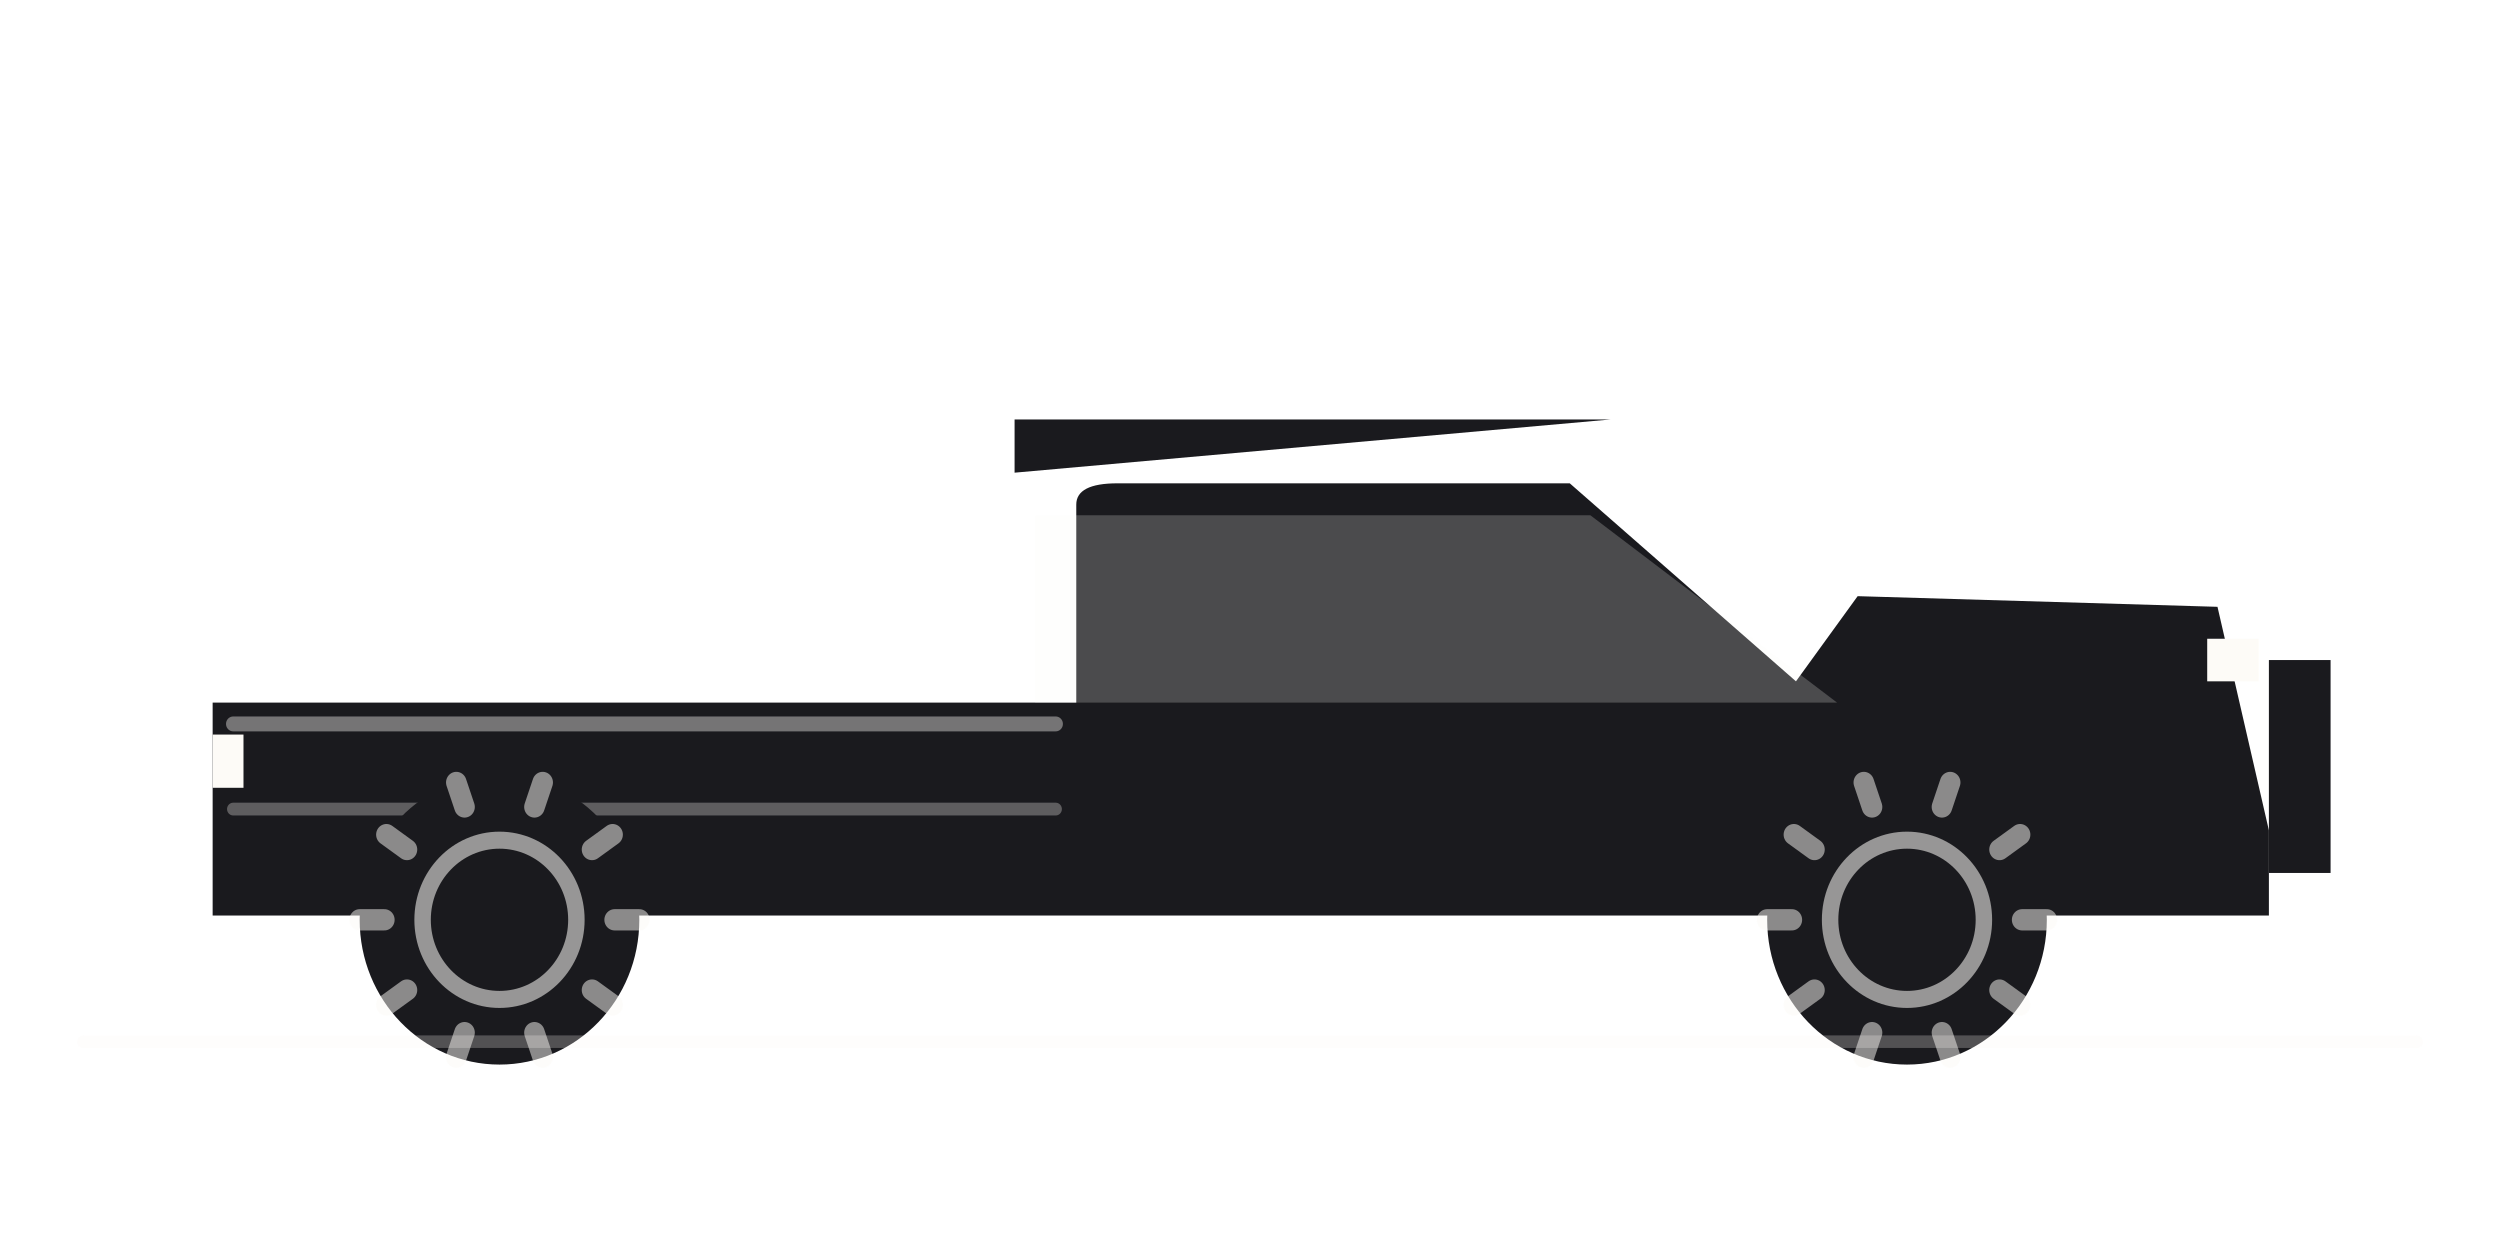
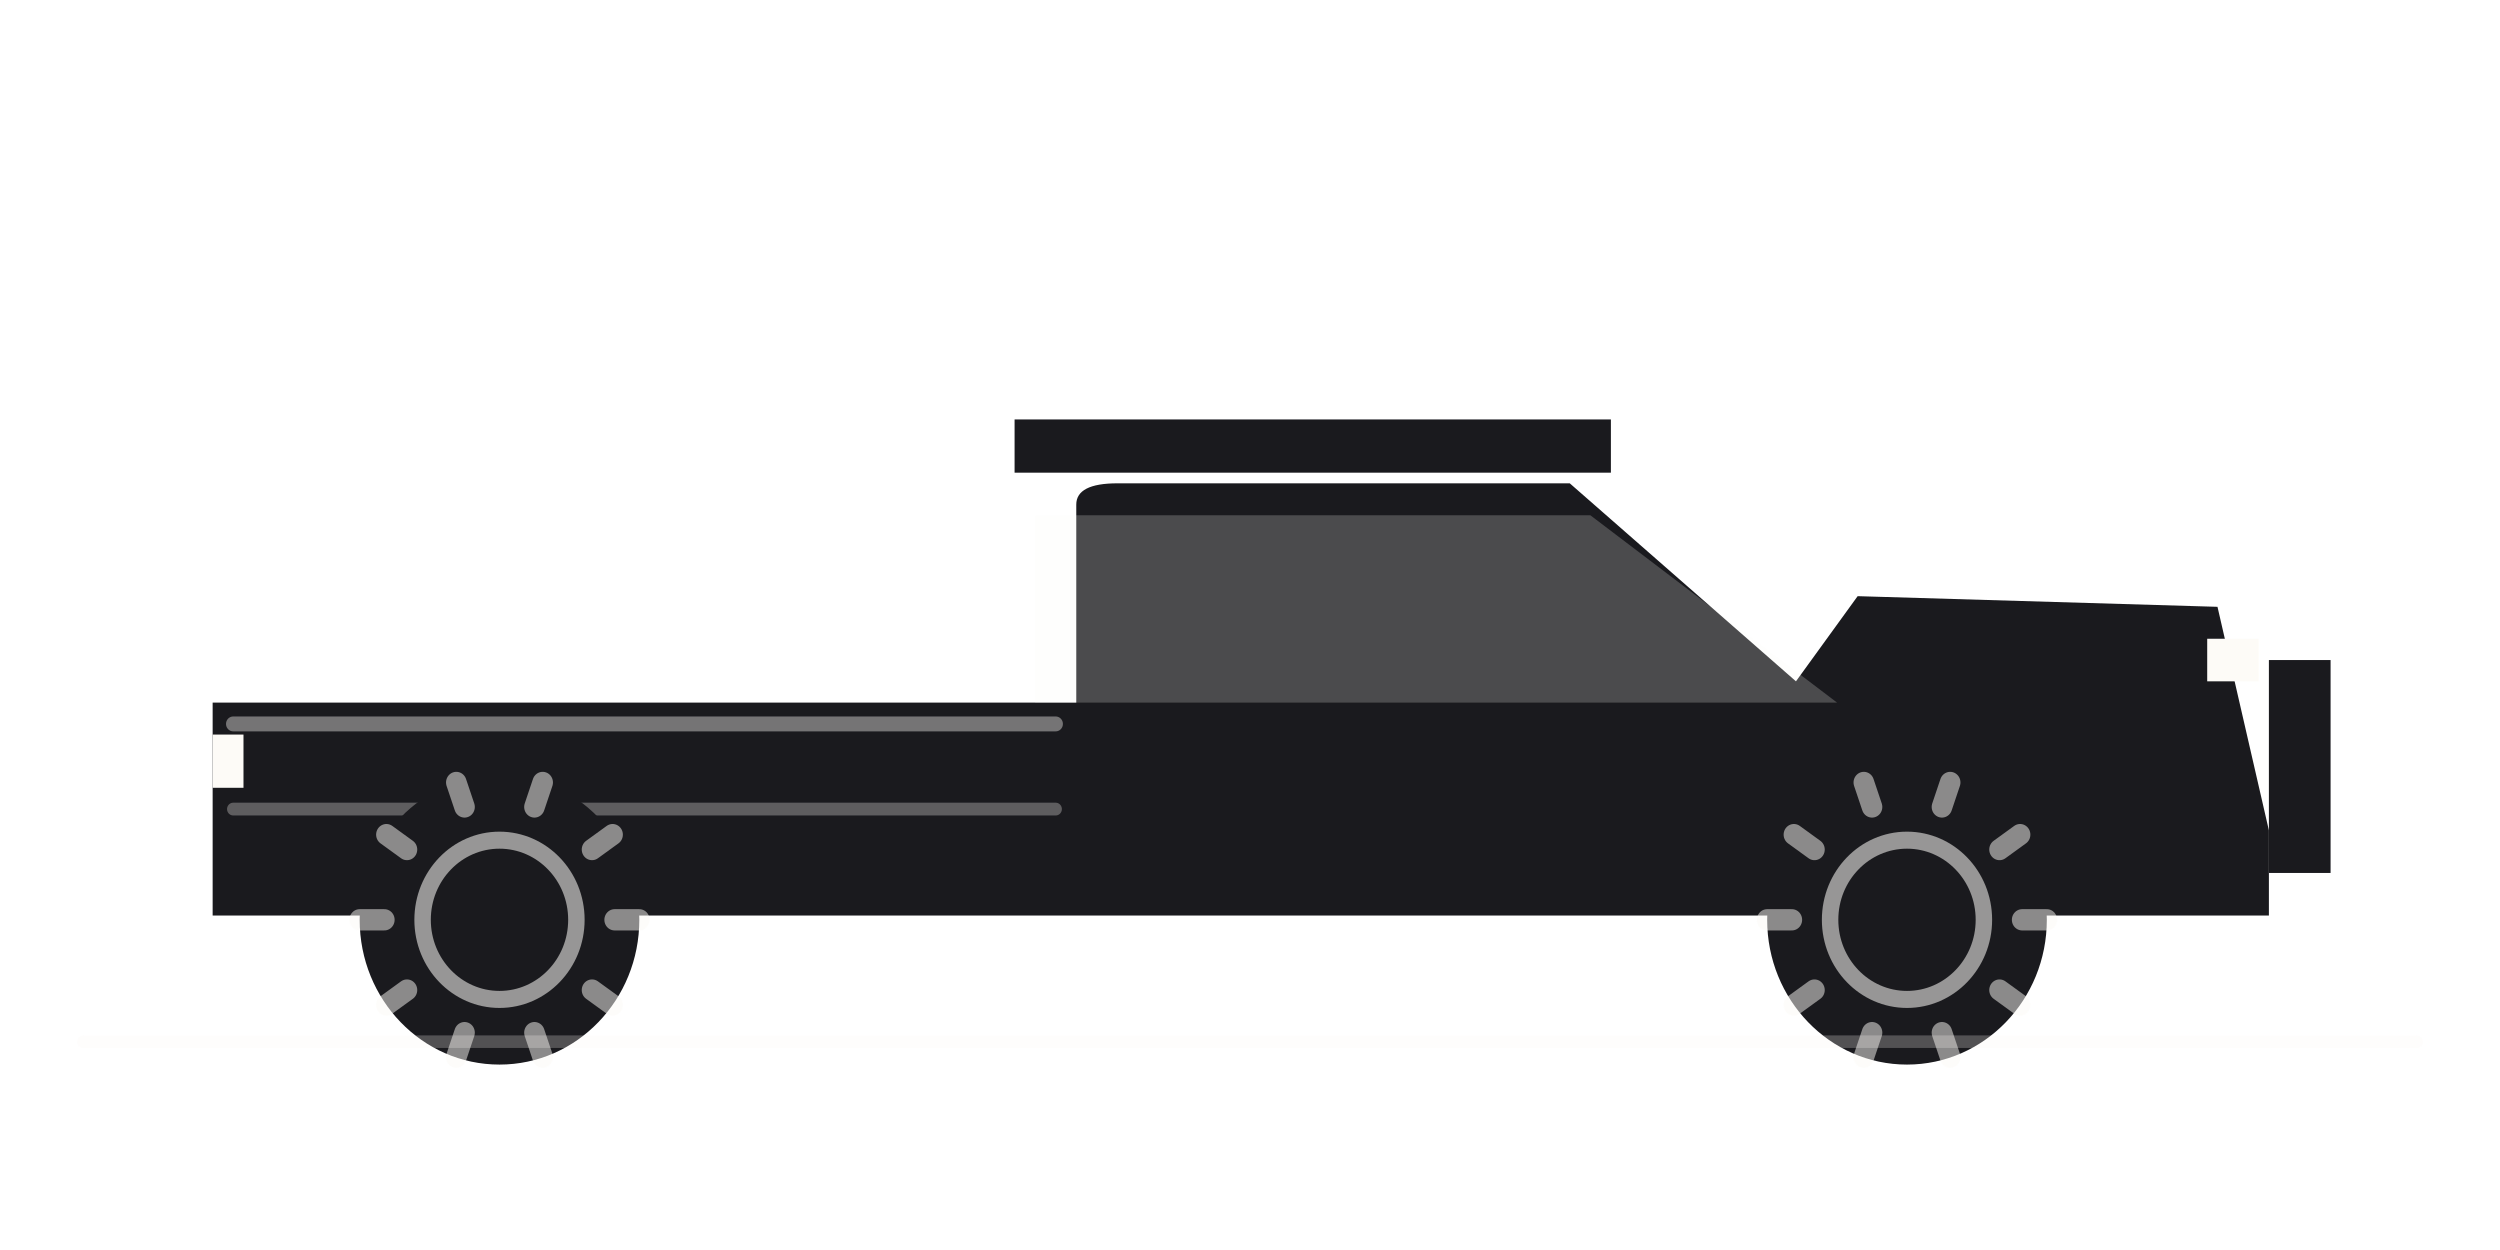
<svg xmlns="http://www.w3.org/2000/svg" viewBox="0 0 240 120">
  <g transform="translate(-1.3 0) scale(0.987 1.022)" transform-origin="120 100">
    <path d="M22 86L22 66L106 66L106 47.4Q106 45.4 110 45.4L154 45.4L176 64L182 56L217 57L222 78L222 86Z" fill="#1A1A1E" />
    <path d="M24 68L104 68" fill="none" stroke="#FDFBF7" stroke-opacity="0.4" stroke-width="1.4" stroke-linecap="round" stroke-linejoin="round" />
    <path d="M24 76L104 76" fill="none" stroke="#FDFBF7" stroke-opacity="0.3" stroke-width="1.2" stroke-linecap="round" stroke-linejoin="round" />
    <path d="M156 48.4L180 66L102 66L102 48.4Z" fill="#FDFBF7" fill-opacity="0.22" />
    <path d="M216 60h5v4h-5z" fill="#FDFBF7" />
    <path d="M22 69h3v5h-3z" fill="#FDFBF7" />
    <path d="M222 62h6v20h-6z" fill="#1A1A1E" />
-     <path d="M158 39.4h-58v5h--58z" fill="#1A1A1E" />
+     <path d="M158 39.4h-58v5h58z" fill="#1A1A1E" />
    <circle cx="49.9" cy="86.4" r="13.6" fill="#1A1A1E" />
    <circle cx="49.9" cy="86.4" r="7.48" fill="none" stroke="#FDFBF7" stroke-opacity="0.55" stroke-width="1.6" />
    <path d="M61.1 86.4L63.5 86.4M58.9 93L60.9 94.4M53.3 97L54.1 99.3M46.5 97L45.7 99.3M40.9 93L38.9 94.4M38.7 86.4L36.3 86.4M40.9 79.8L38.9 78.4M46.5 75.8L45.7 73.5M53.3 75.8L54.1 73.5M58.9 79.8L60.9 78.4" fill="none" stroke="#FDFBF7" stroke-opacity="0.5" stroke-width="2" stroke-linecap="round" stroke-linejoin="round" />
    <circle cx="186.8" cy="86.4" r="13.6" fill="#1A1A1E" />
    <circle cx="186.8" cy="86.4" r="7.48" fill="none" stroke="#FDFBF7" stroke-opacity="0.55" stroke-width="1.6" />
    <path d="M198 86.4L200.4 86.4M195.8 93L197.8 94.4M190.2 97L191 99.3M183.4 97L182.6 99.3M177.8 93L175.8 94.4M175.6 86.4L173.2 86.4M177.8 79.8L175.8 78.4M183.4 75.8L182.6 73.5M190.2 75.8L191 73.5M195.8 79.8L197.8 78.4" fill="none" stroke="#FDFBF7" stroke-opacity="0.5" stroke-width="2" stroke-linecap="round" stroke-linejoin="round" />
  </g>
  <path d="M8 100h224" fill="none" stroke="#FDFBF7" stroke-opacity="0.25" stroke-width="1.2" stroke-linecap="round" stroke-linejoin="round" />
</svg>
